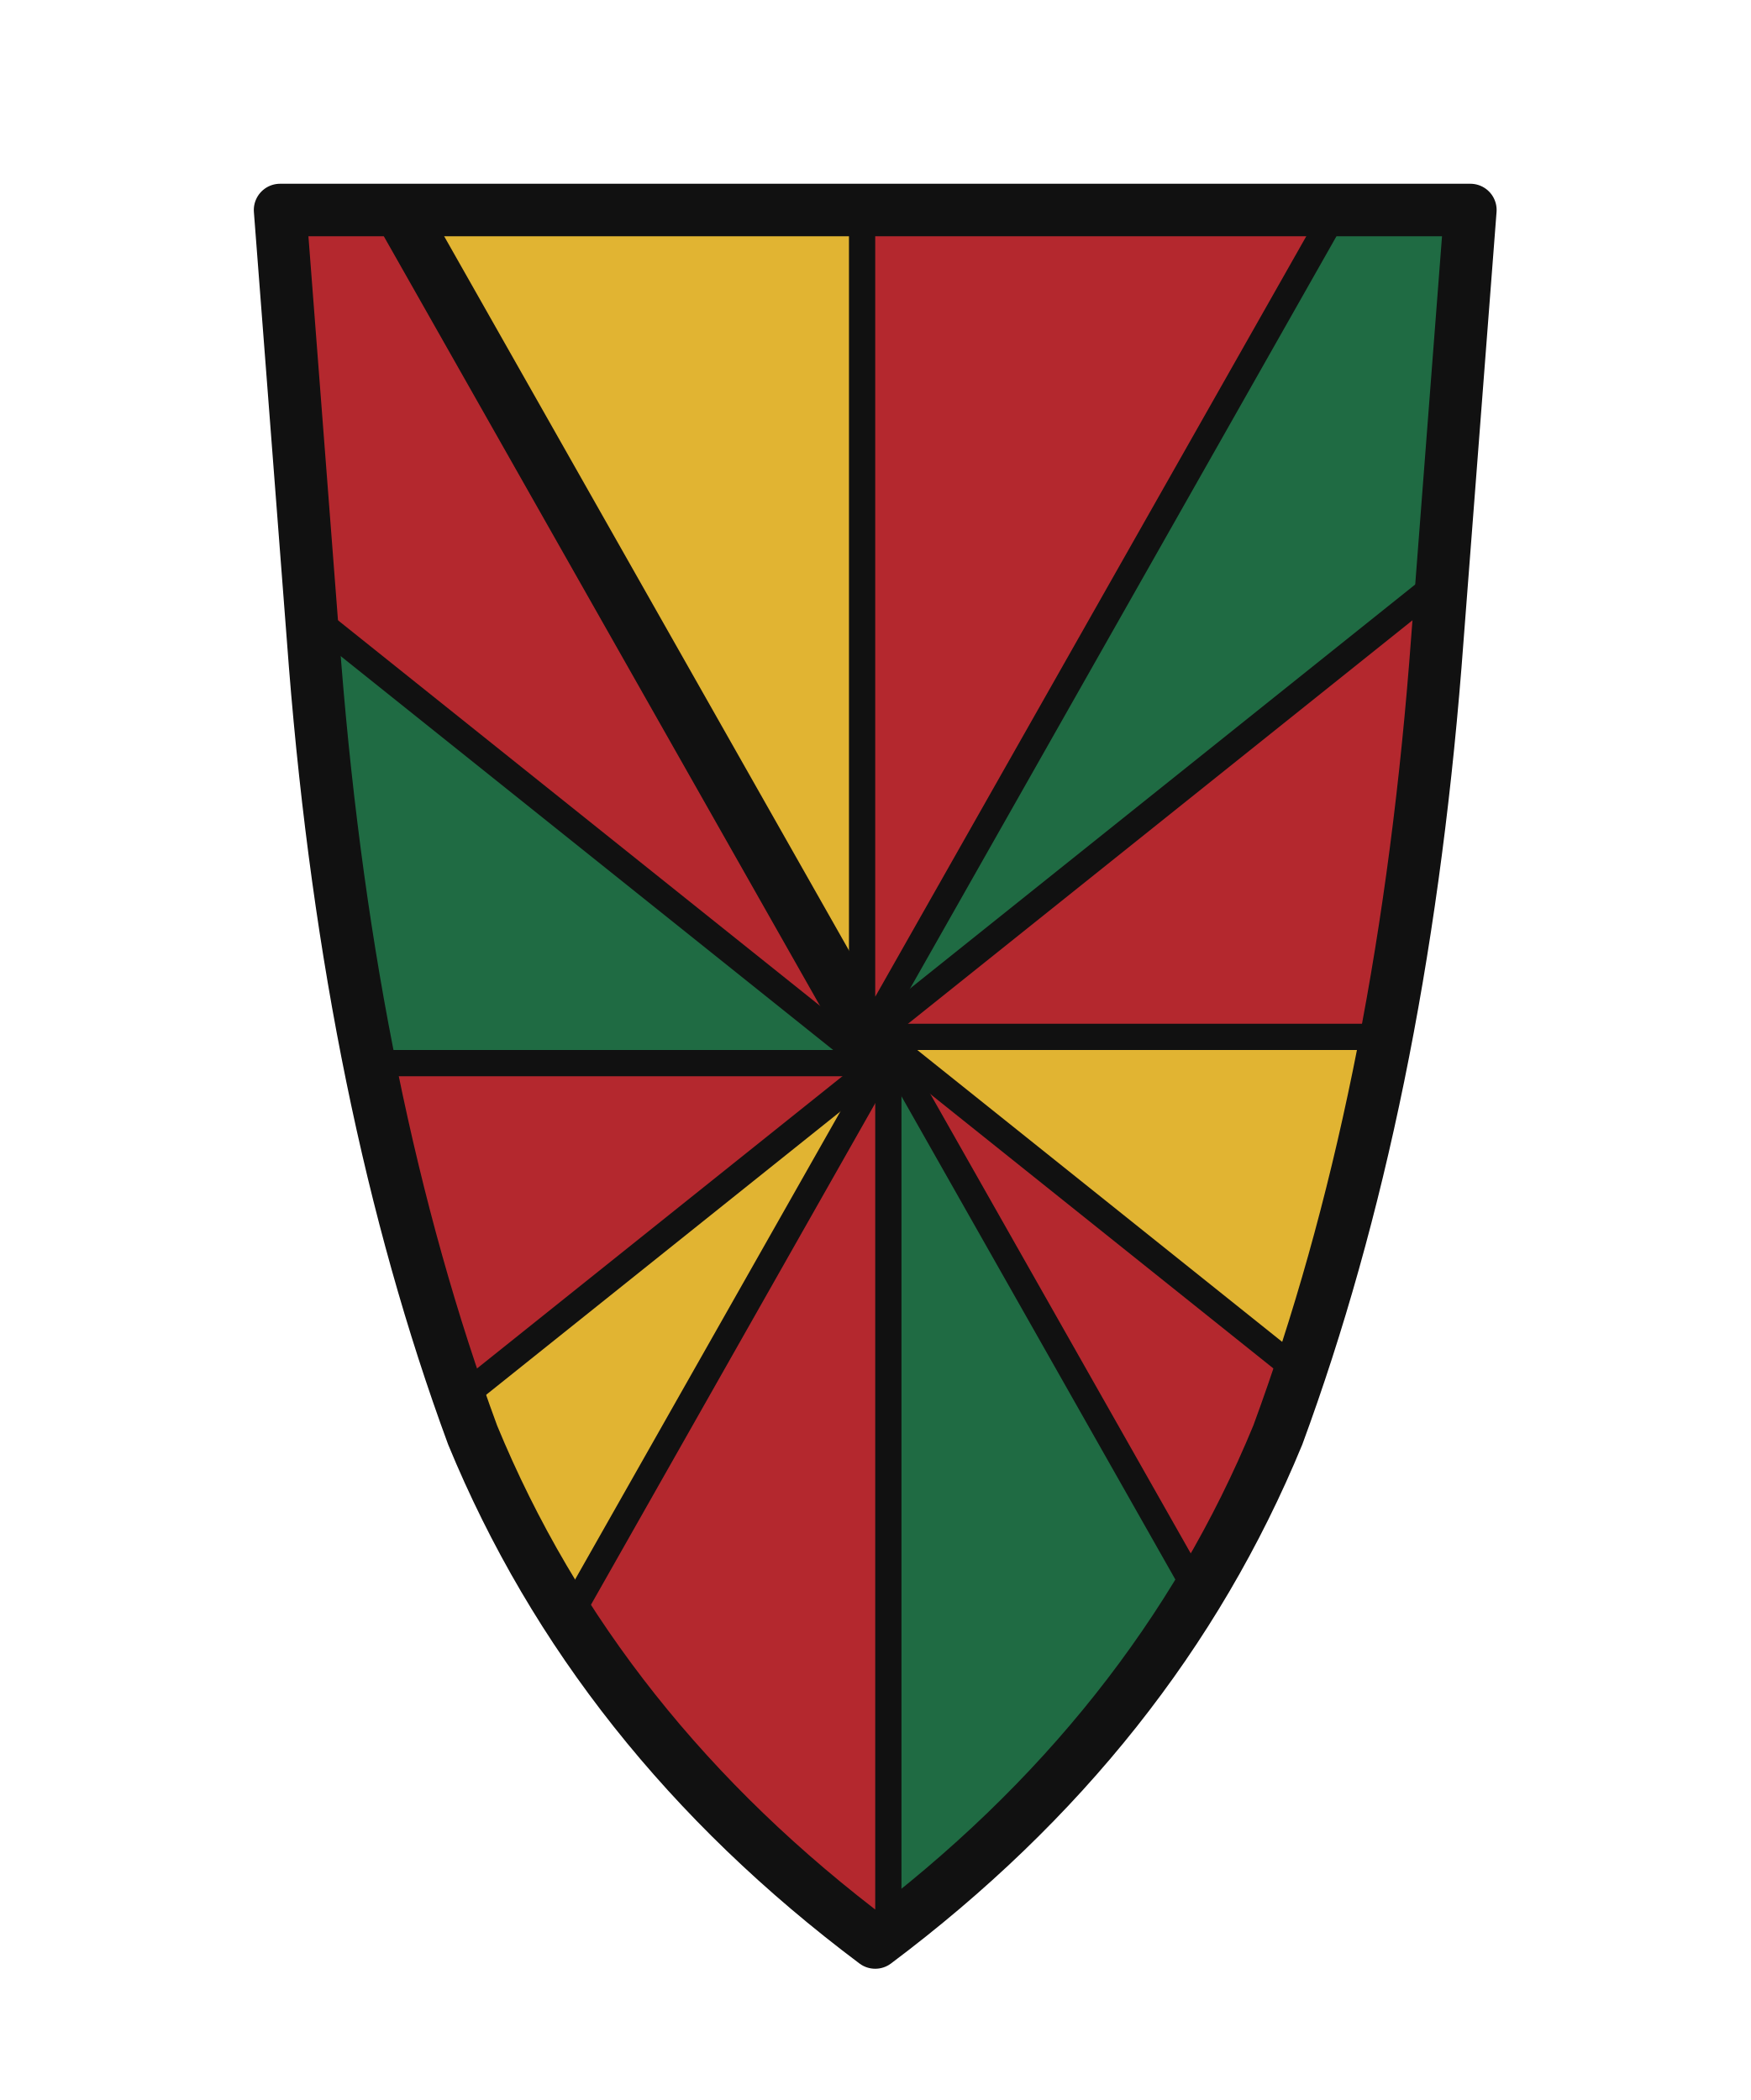
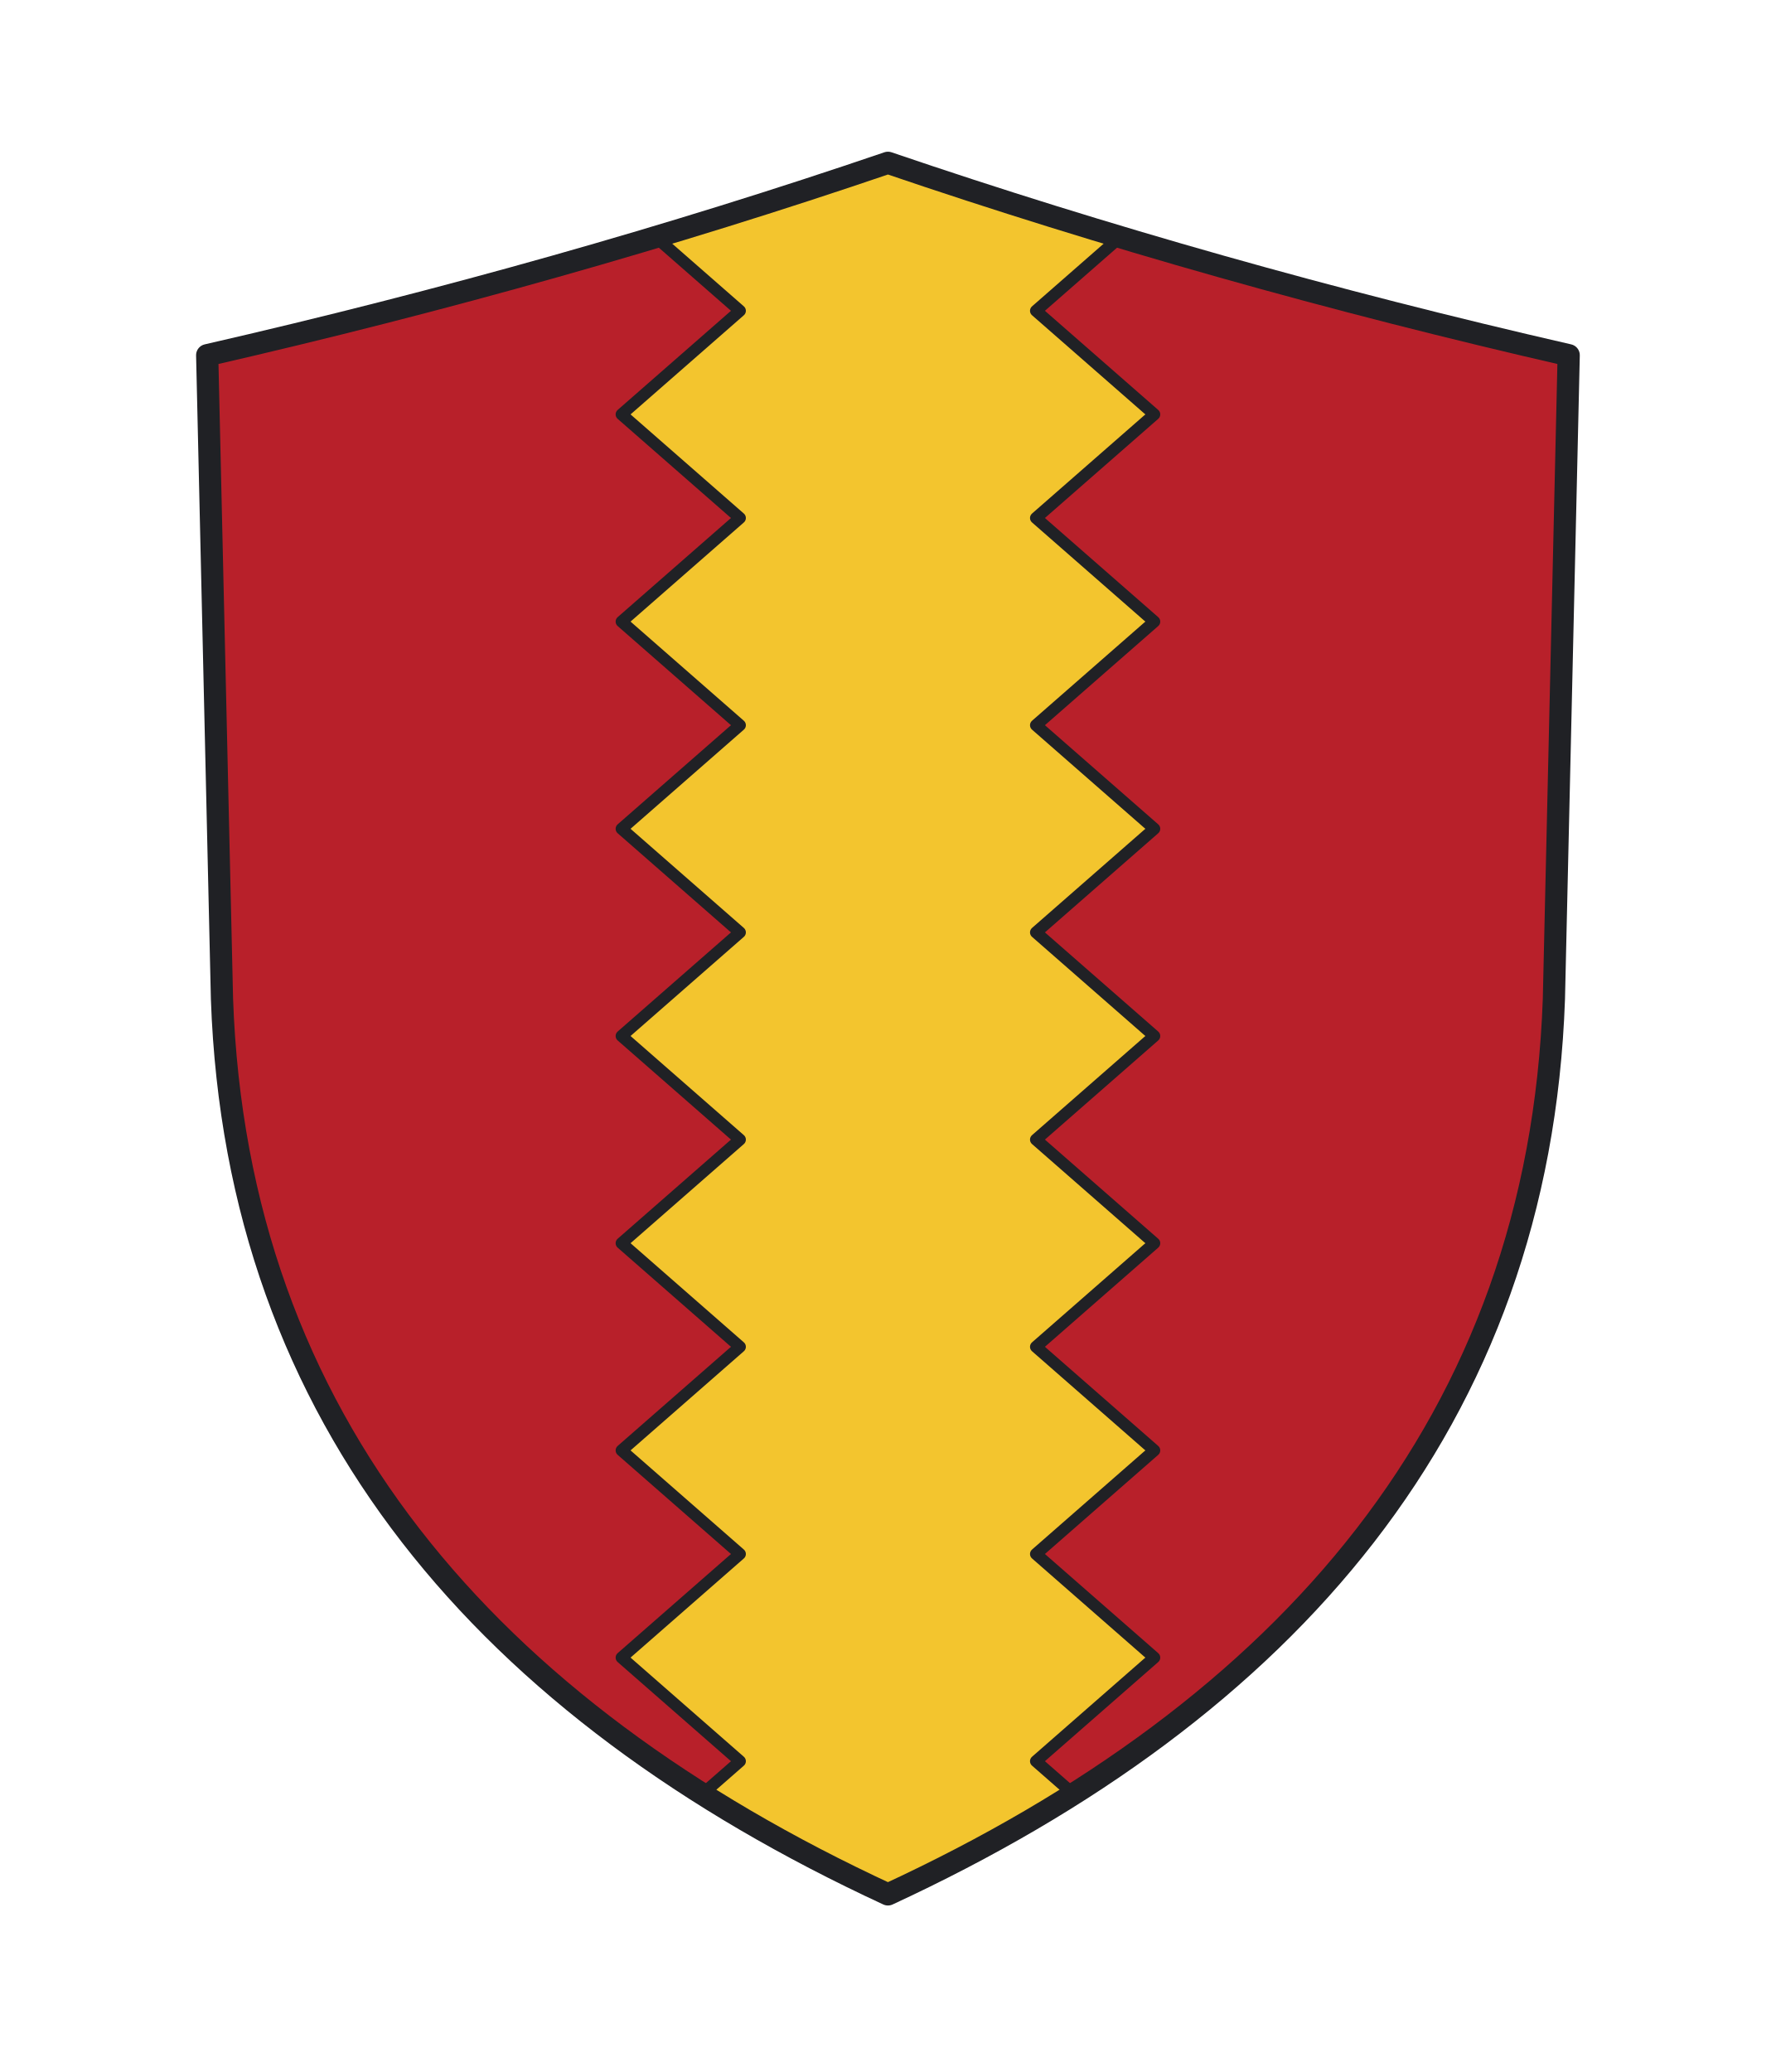
- <svg xmlns="http://www.w3.org/2000/svg" viewBox="0 0 100 120">
+ <svg xmlns="http://www.w3.org/2000/svg" width="480" height="560" viewBox="0 0 240 280">
  <defs>
    <clipPath id="clip-shield-082">
-       <path d="M16 12 L84 12 L82 38 Q80 63 73 82 Q66 99 50 111 Q34 99 27 82 Q20 63 18 38 Z" />
+       <path d="M120 22 Q164 37 212 48 L210 135 C208 192 174 231 120 256 C66 231 32 192 30 135 L28 48 Q76 37 120 22 Z" />
    </clipPath>
  </defs>
  <g clip-path="url(#clip-shield-082)">
-     <polygon points="50,60 16,0 50,0" fill="#E1B432" />
-     <path d="M50 60 L50 0" fill="none" stroke="#111111" stroke-width="3" stroke-linejoin="round" stroke-linecap="round" />
-     <polygon points="50,60 50,0 84,0" fill="#B4282E" />
-     <path d="M50 60 L84 0" fill="none" stroke="#111111" stroke-width="3" stroke-linejoin="round" stroke-linecap="round" />
-     <polygon points="50,60 84,0 100,20" fill="#1F6B43" />
-     <path d="M50 60 L100 20" fill="none" stroke="#111111" stroke-width="3" stroke-linejoin="round" stroke-linecap="round" />
-     <polygon points="50,60 100,20 100,60" fill="#B4282E" />
-     <path d="M50 60 L100 60" fill="none" stroke="#111111" stroke-width="3" stroke-linejoin="round" stroke-linecap="round" />
-     <polygon points="50,60 100,60 100,100" fill="#E1B432" />
-     <path d="M50 60 L100 100" fill="none" stroke="#111111" stroke-width="3" stroke-linejoin="round" stroke-linecap="round" />
-     <polygon points="50,60 100,100 84,120" fill="#B4282E" />
-     <path d="M50 60 L84 120" fill="none" stroke="#111111" stroke-width="3" stroke-linejoin="round" stroke-linecap="round" />
-     <polygon points="50,60 84,120 50,120" fill="#1F6B43" />
-     <path d="M50 60 L50 120" fill="none" stroke="#111111" stroke-width="3" stroke-linejoin="round" stroke-linecap="round" />
-     <polygon points="50,60 50,120 16,120" fill="#B4282E" />
-     <path d="M50 60 L16 120" fill="none" stroke="#111111" stroke-width="3" stroke-linejoin="round" stroke-linecap="round" />
-     <polygon points="50,60 16,120 0,100" fill="#E1B432" />
-     <path d="M50 60 L0 100" fill="none" stroke="#111111" stroke-width="3" stroke-linejoin="round" stroke-linecap="round" />
-     <polygon points="50,60 0,100 0,60" fill="#B4282E" />
-     <path d="M50 60 L0 60" fill="none" stroke="#111111" stroke-width="3" stroke-linejoin="round" stroke-linecap="round" />
-     <polygon points="50,60 0,60 0,20" fill="#1F6B43" />
-     <path d="M50 60 L0 20" fill="none" stroke="#111111" stroke-width="3" stroke-linejoin="round" stroke-linecap="round" />
-     <polygon points="50,60 0,20 16,0" fill="#B4282E" />
-     <path d="M50 60 L16 0" fill="none" stroke="#111111" stroke-width="3" stroke-linejoin="round" stroke-linecap="round" />
+     <rect x="0" y="0" width="240" height="280" fill="#B8202A" />
+     <path d="M84 0 L100 14 L84 28 L100 42 L84 56 L100 70 L84 84 L100 98 L84 112 L100 126 L84 140 L100 154 L84 168 L100 182 L84 196 L100 210 L84 224 L100 238 L84 252 L100 266 L84 280 L156 280 L140 266 L156 252 L140 238 L156 224 L140 210 L156 196 L140 182 L156 168 L140 154 L156 140 L140 126 L156 112 L140 98 L156 84 L140 70 L156 56 L140 42 L156 28 L140 14 L156 0 Z" fill="#F3C52E" stroke="#202125" stroke-width="1.6" stroke-linejoin="round" />
  </g>
-   <path d="M16 12 L84 12 L82 38 Q80 63 73 82 Q66 99 50 111 Q34 99 27 82 Q20 63 18 38 Z" fill="none" stroke="#111111" stroke-width="3" stroke-linejoin="round" stroke-linecap="round" />
+   <path d="M120 22 Q164 37 212 48 L210 135 C208 192 174 231 120 256 C66 231 32 192 30 135 L28 48 Q76 37 120 22 Z" fill="none" stroke="#202125" stroke-width="3" stroke-linejoin="round" />
</svg>
